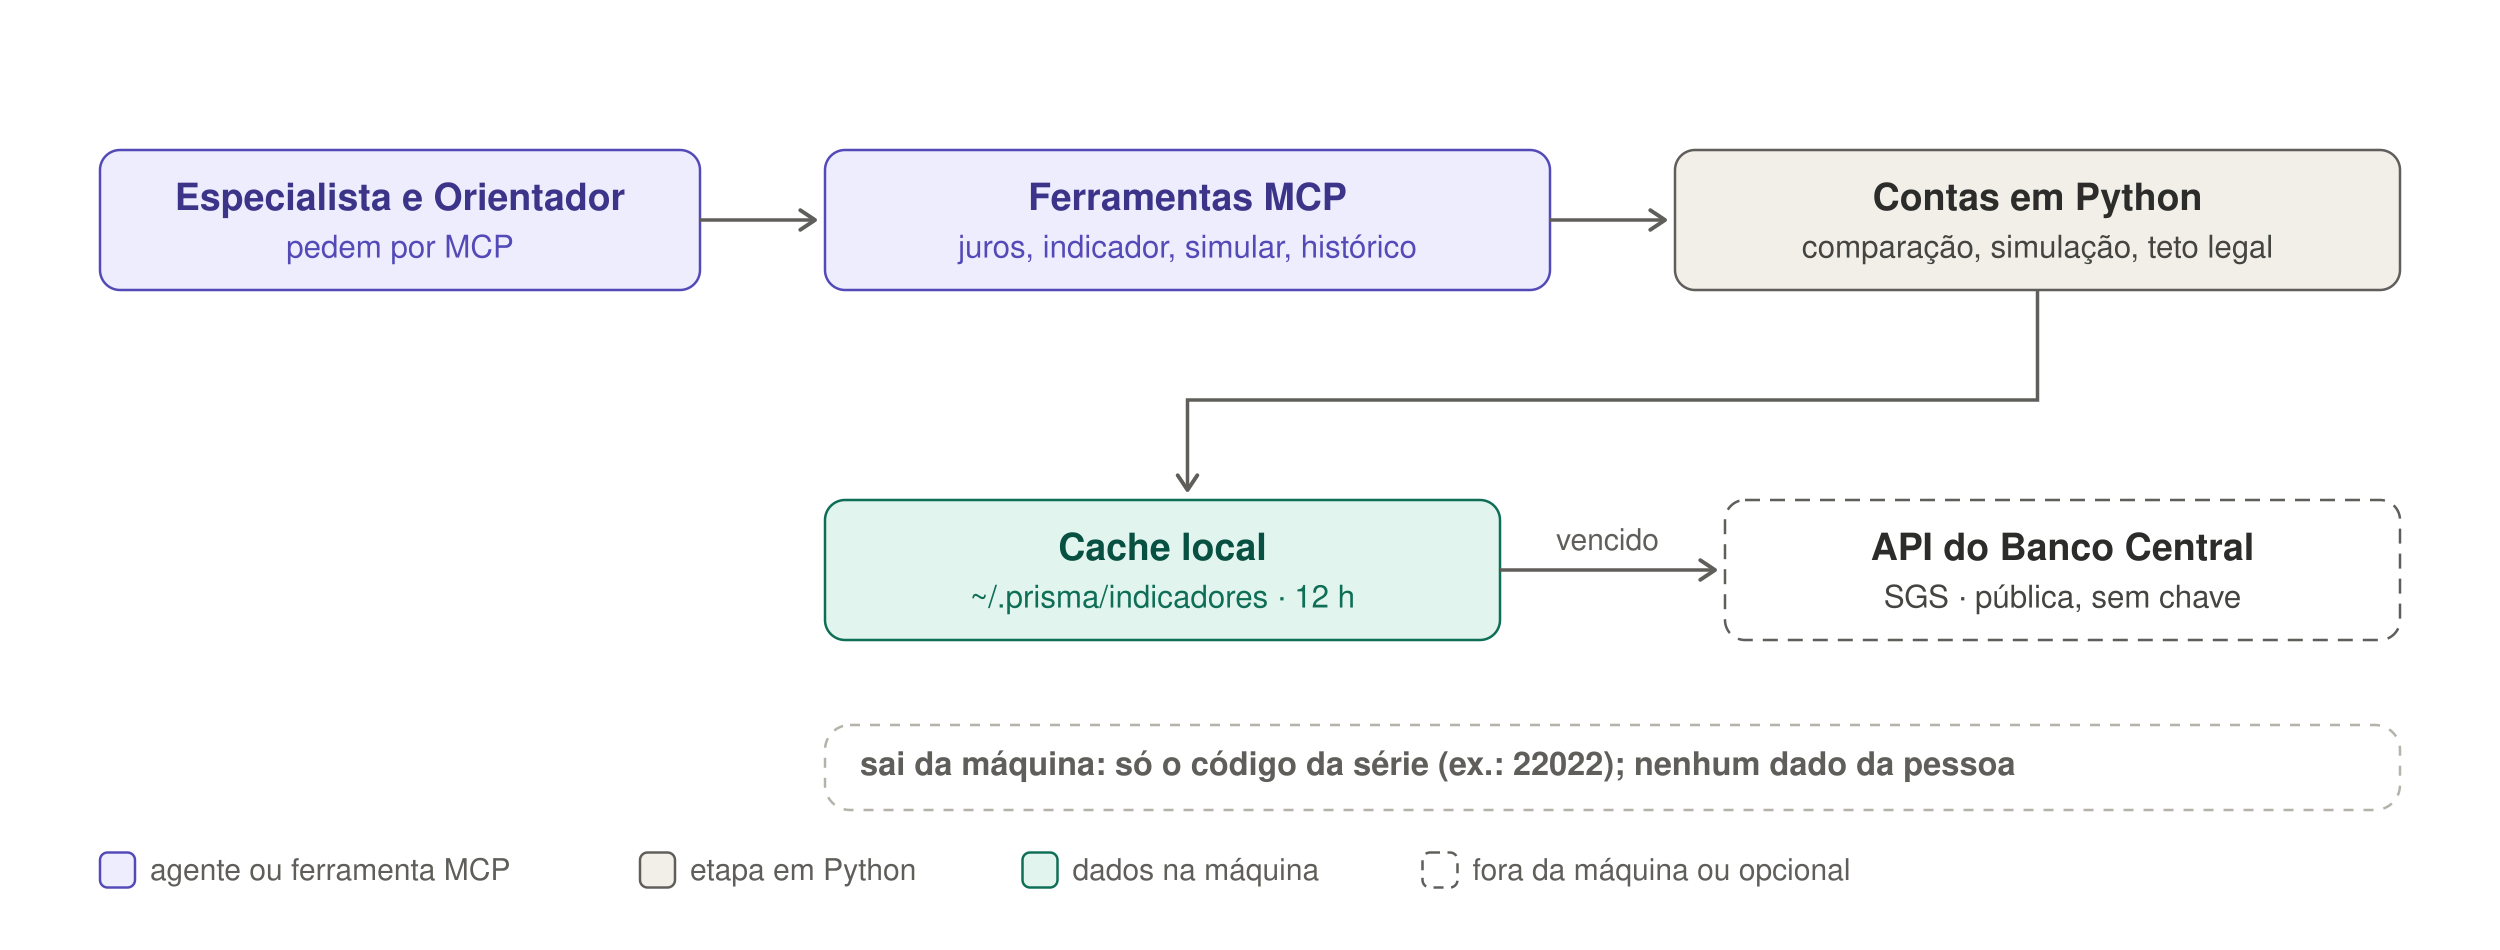
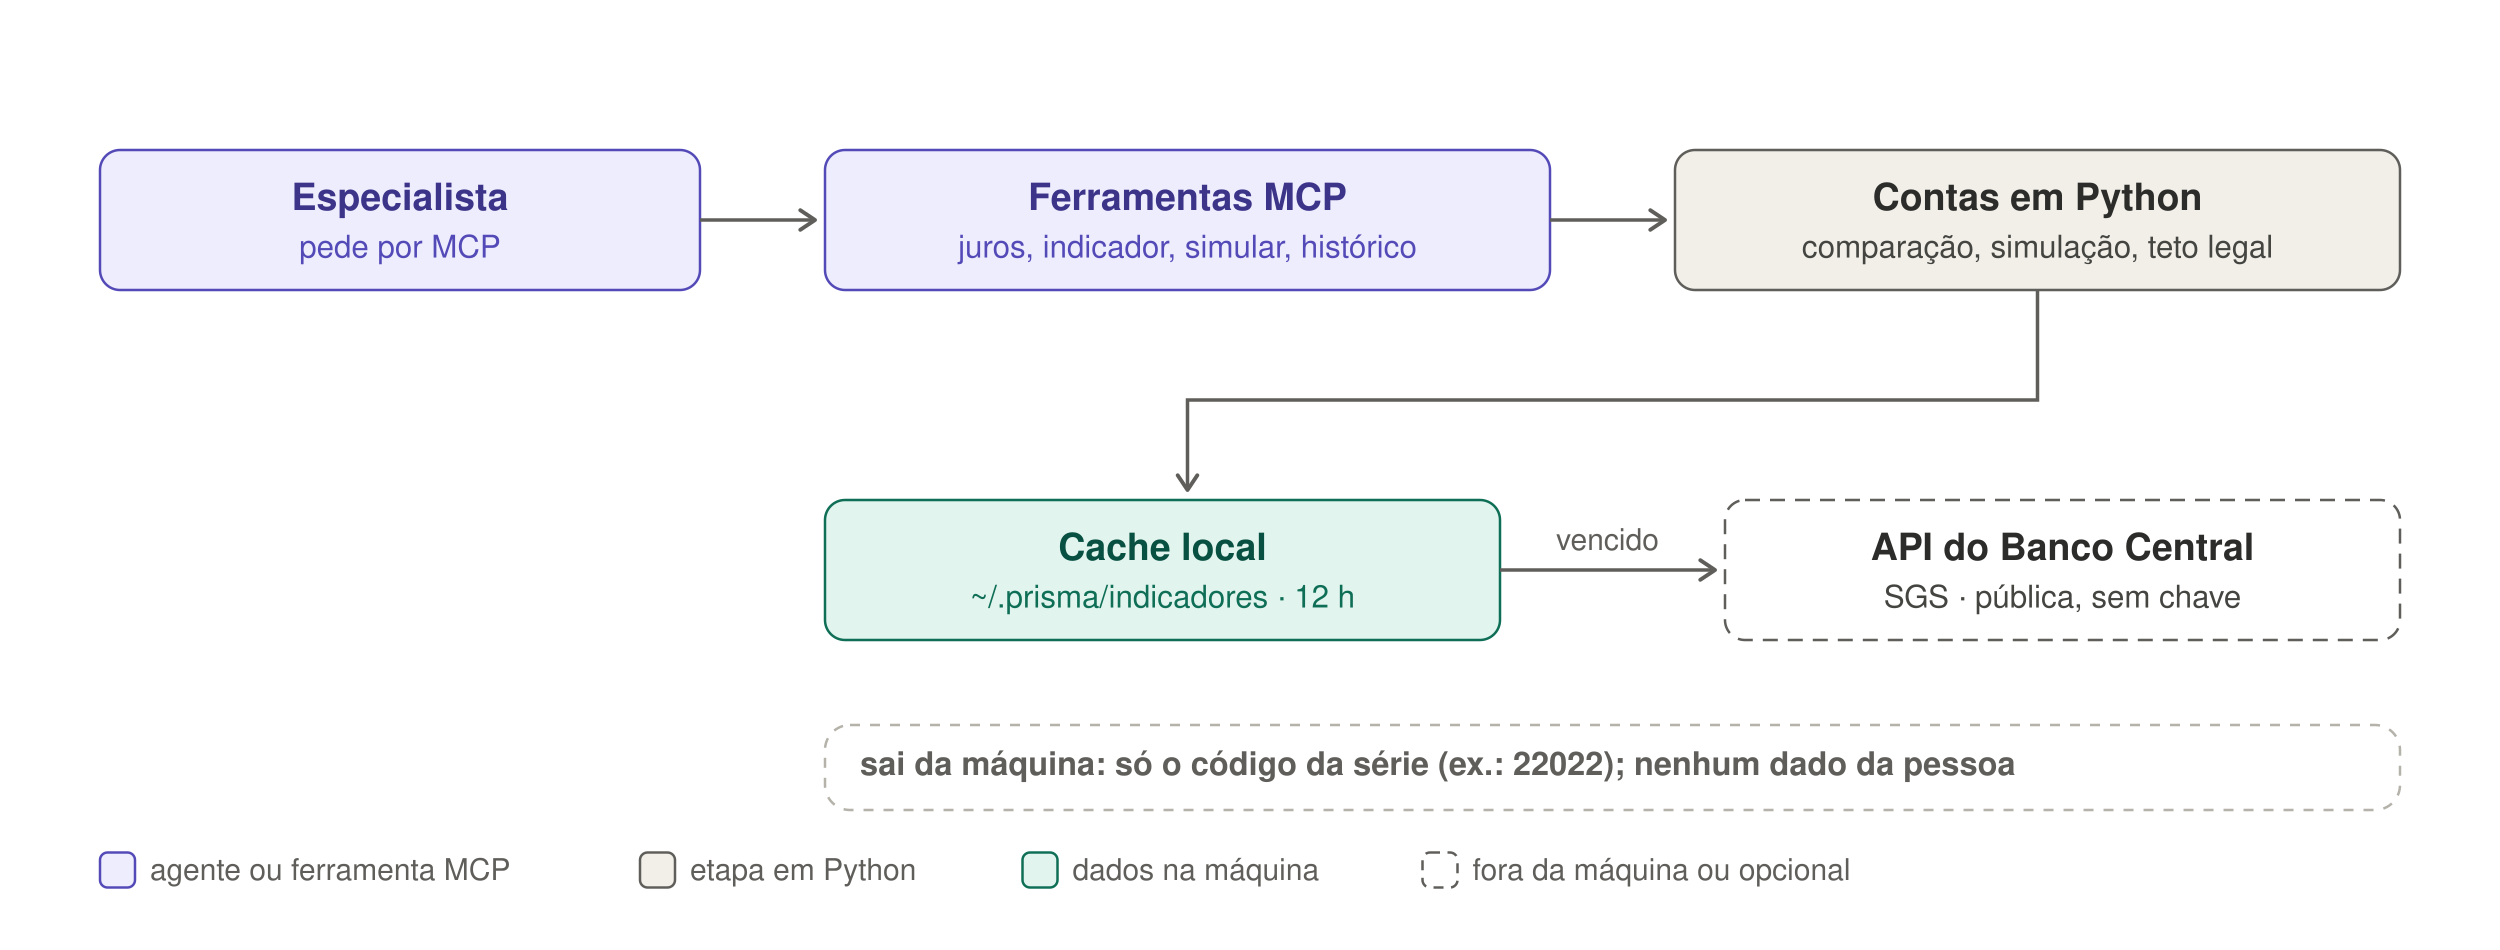
<svg xmlns="http://www.w3.org/2000/svg" width="1000" height="380" viewBox="0 0 1000 380" font-family="Segoe UI, Helvetica, Arial, sans-serif">
  <defs>
    <marker id="seta" viewBox="0 0 10 10" refX="8" refY="5" markerWidth="7" markerHeight="7" orient="auto-start-reverse">
      <path d="M2 1L8 5L2 9" fill="none" stroke="#5F5E5A" stroke-width="1.6" stroke-linecap="round" stroke-linejoin="round" />
    </marker>
    <style>
      .t { font-size: 15px; font-weight: 600; }  .s { font-size: 12.5px; }  .l { font-size: 12px; fill: #5F5E5A; }
      .g { font-size: 13px; font-weight: 600; fill: #5F5E5A; }
      .ag rect { fill: #EEEDFE; stroke: #534AB7; } .ag .t { fill: #3C3489; } .ag .s { fill: #534AB7; }
      .dd rect { fill: #E1F5EE; stroke: #0F6E56; } .dd .t { fill: #085041; } .dd .s { fill: #0F6E56; }
      .nt rect { fill: #F1EFE8; stroke: #5F5E5A; } .nt .t { fill: #2C2C2A; } .nt .s { fill: #444441; }
      .rn rect { fill: #FAEEDA; stroke: #854F0B; } .rn .t { fill: #633806; } .rn .s { fill: #854F0B; }
      .ex rect { fill: #FFFFFF; stroke: #5F5E5A; stroke-dasharray: 6 4; } .ex .t { fill: #2C2C2A; } .ex .s { fill: #444441; }
      .seta { stroke: #5F5E5A; stroke-width: 1.4; fill: none; }  .trac { stroke-dasharray: 6 4; }
      .grupo { fill: none; stroke: #B4B2A9; stroke-dasharray: 4 4; }
    </style>
  </defs>
  <rect width="1000" height="380" fill="#FFFFFF" />
  <g class="ag">
    <rect x="40" y="60" width="240" height="56" rx="8" />
-     <text class="t" x="160.0" y="84.0" text-anchor="middle">Especialista e Orientador</text>
-     <text class="s" x="160.0" y="103.0" text-anchor="middle">pedem por MCP</text>
+     <text class="t" x="160.0" y="84.0" text-anchor="middle">Especialista</text>
+     <text class="s" x="160.0" y="103.0" text-anchor="middle">pede por MCP</text>
  </g>
  <g class="ag">
    <rect x="330" y="60" width="290" height="56" rx="8" />
    <text class="t" x="475.0" y="84.0" text-anchor="middle">Ferramentas MCP</text>
    <text class="s" x="475.0" y="103.0" text-anchor="middle">juros, indicador, simular, histórico</text>
  </g>
  <g class="nt">
    <rect x="670" y="60" width="290" height="56" rx="8" />
    <text class="t" x="815.0" y="84.0" text-anchor="middle">Contas em Python</text>
    <text class="s" x="815.0" y="103.0" text-anchor="middle">comparação, simulação, teto legal</text>
  </g>
  <g class="dd">
    <rect x="330" y="200" width="270" height="56" rx="8" />
    <text class="t" x="465.0" y="224.0" text-anchor="middle">Cache local</text>
    <text class="s" x="465.0" y="243.0" text-anchor="middle">~/.prisma/indicadores · 12 h</text>
  </g>
  <g class="ex">
    <rect x="690" y="200" width="270" height="56" rx="8" />
    <text class="t" x="825.0" y="224.0" text-anchor="middle">API do Banco Central</text>
    <text class="s" x="825.0" y="243.0" text-anchor="middle">SGS · pública, sem chave</text>
  </g>
  <path class="seta" d="M280 88 L326 88" marker-end="url(#seta)" />
  <path class="seta" d="M620 88 L666 88" marker-end="url(#seta)" />
  <path class="seta" d="M815 116 L815 160 L475 160 L475 196" marker-end="url(#seta)" />
  <path class="seta" d="M600 228 L686 228" marker-end="url(#seta)" />
  <text class="l" x="643" y="220" text-anchor="middle">vencido</text>
  <rect class="grupo" x="330" y="290" width="630" height="34" rx="10" />
  <text class="g" x="344" y="310">sai da máquina: só o código da série (ex.: 22022); nenhum dado da pessoa</text>
  <rect x="40" y="341" width="14" height="14" rx="3" fill="#EEEDFE" stroke="#534AB7" />
  <text class="l" x="60" y="352">agente ou ferramenta MCP</text>
  <rect x="256.0" y="341" width="14" height="14" rx="3" fill="#F1EFE8" stroke="#5F5E5A" />
  <text class="l" x="276.0" y="352">etapa em Python</text>
  <rect x="409.0" y="341" width="14" height="14" rx="3" fill="#E1F5EE" stroke="#0F6E56" />
  <text class="l" x="429.0" y="352">dados na máquina</text>
  <rect x="569.0" y="341" width="14" height="14" rx="3" fill="#FFFFFF" stroke="#5F5E5A" stroke-dasharray="4 3" />
  <text class="l" x="589.0" y="352">fora da máquina ou opcional</text>
</svg>
